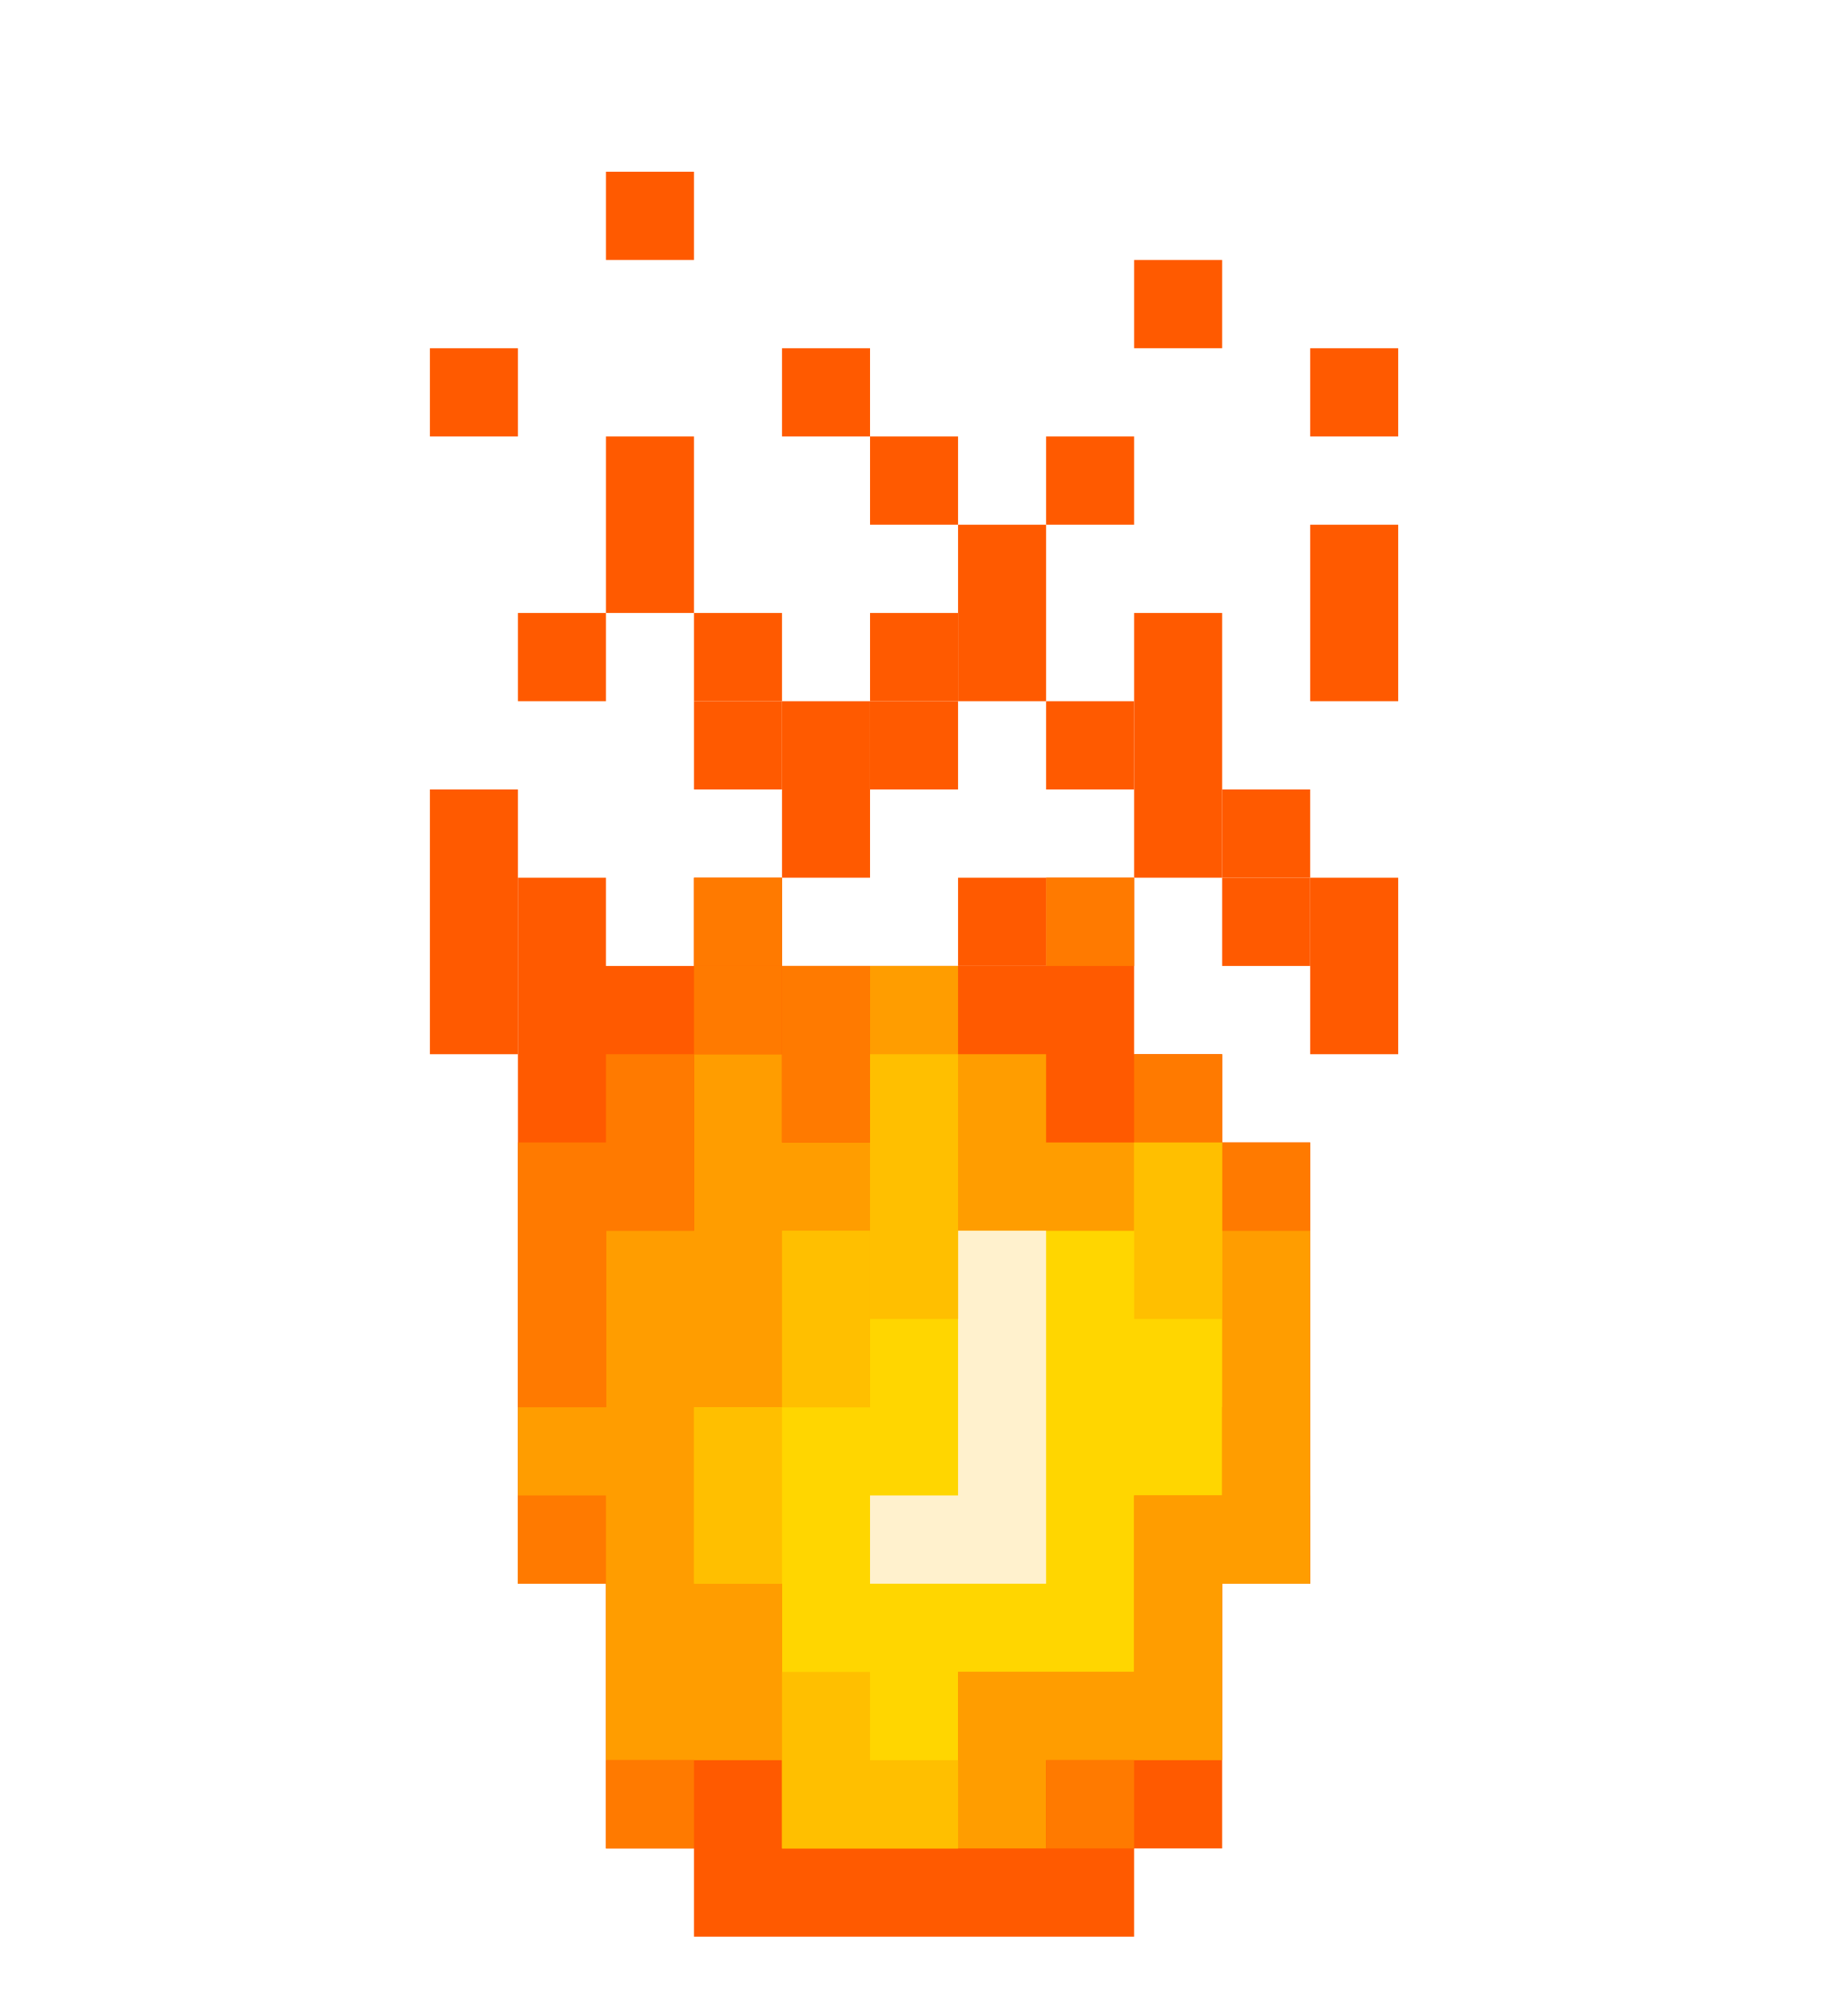
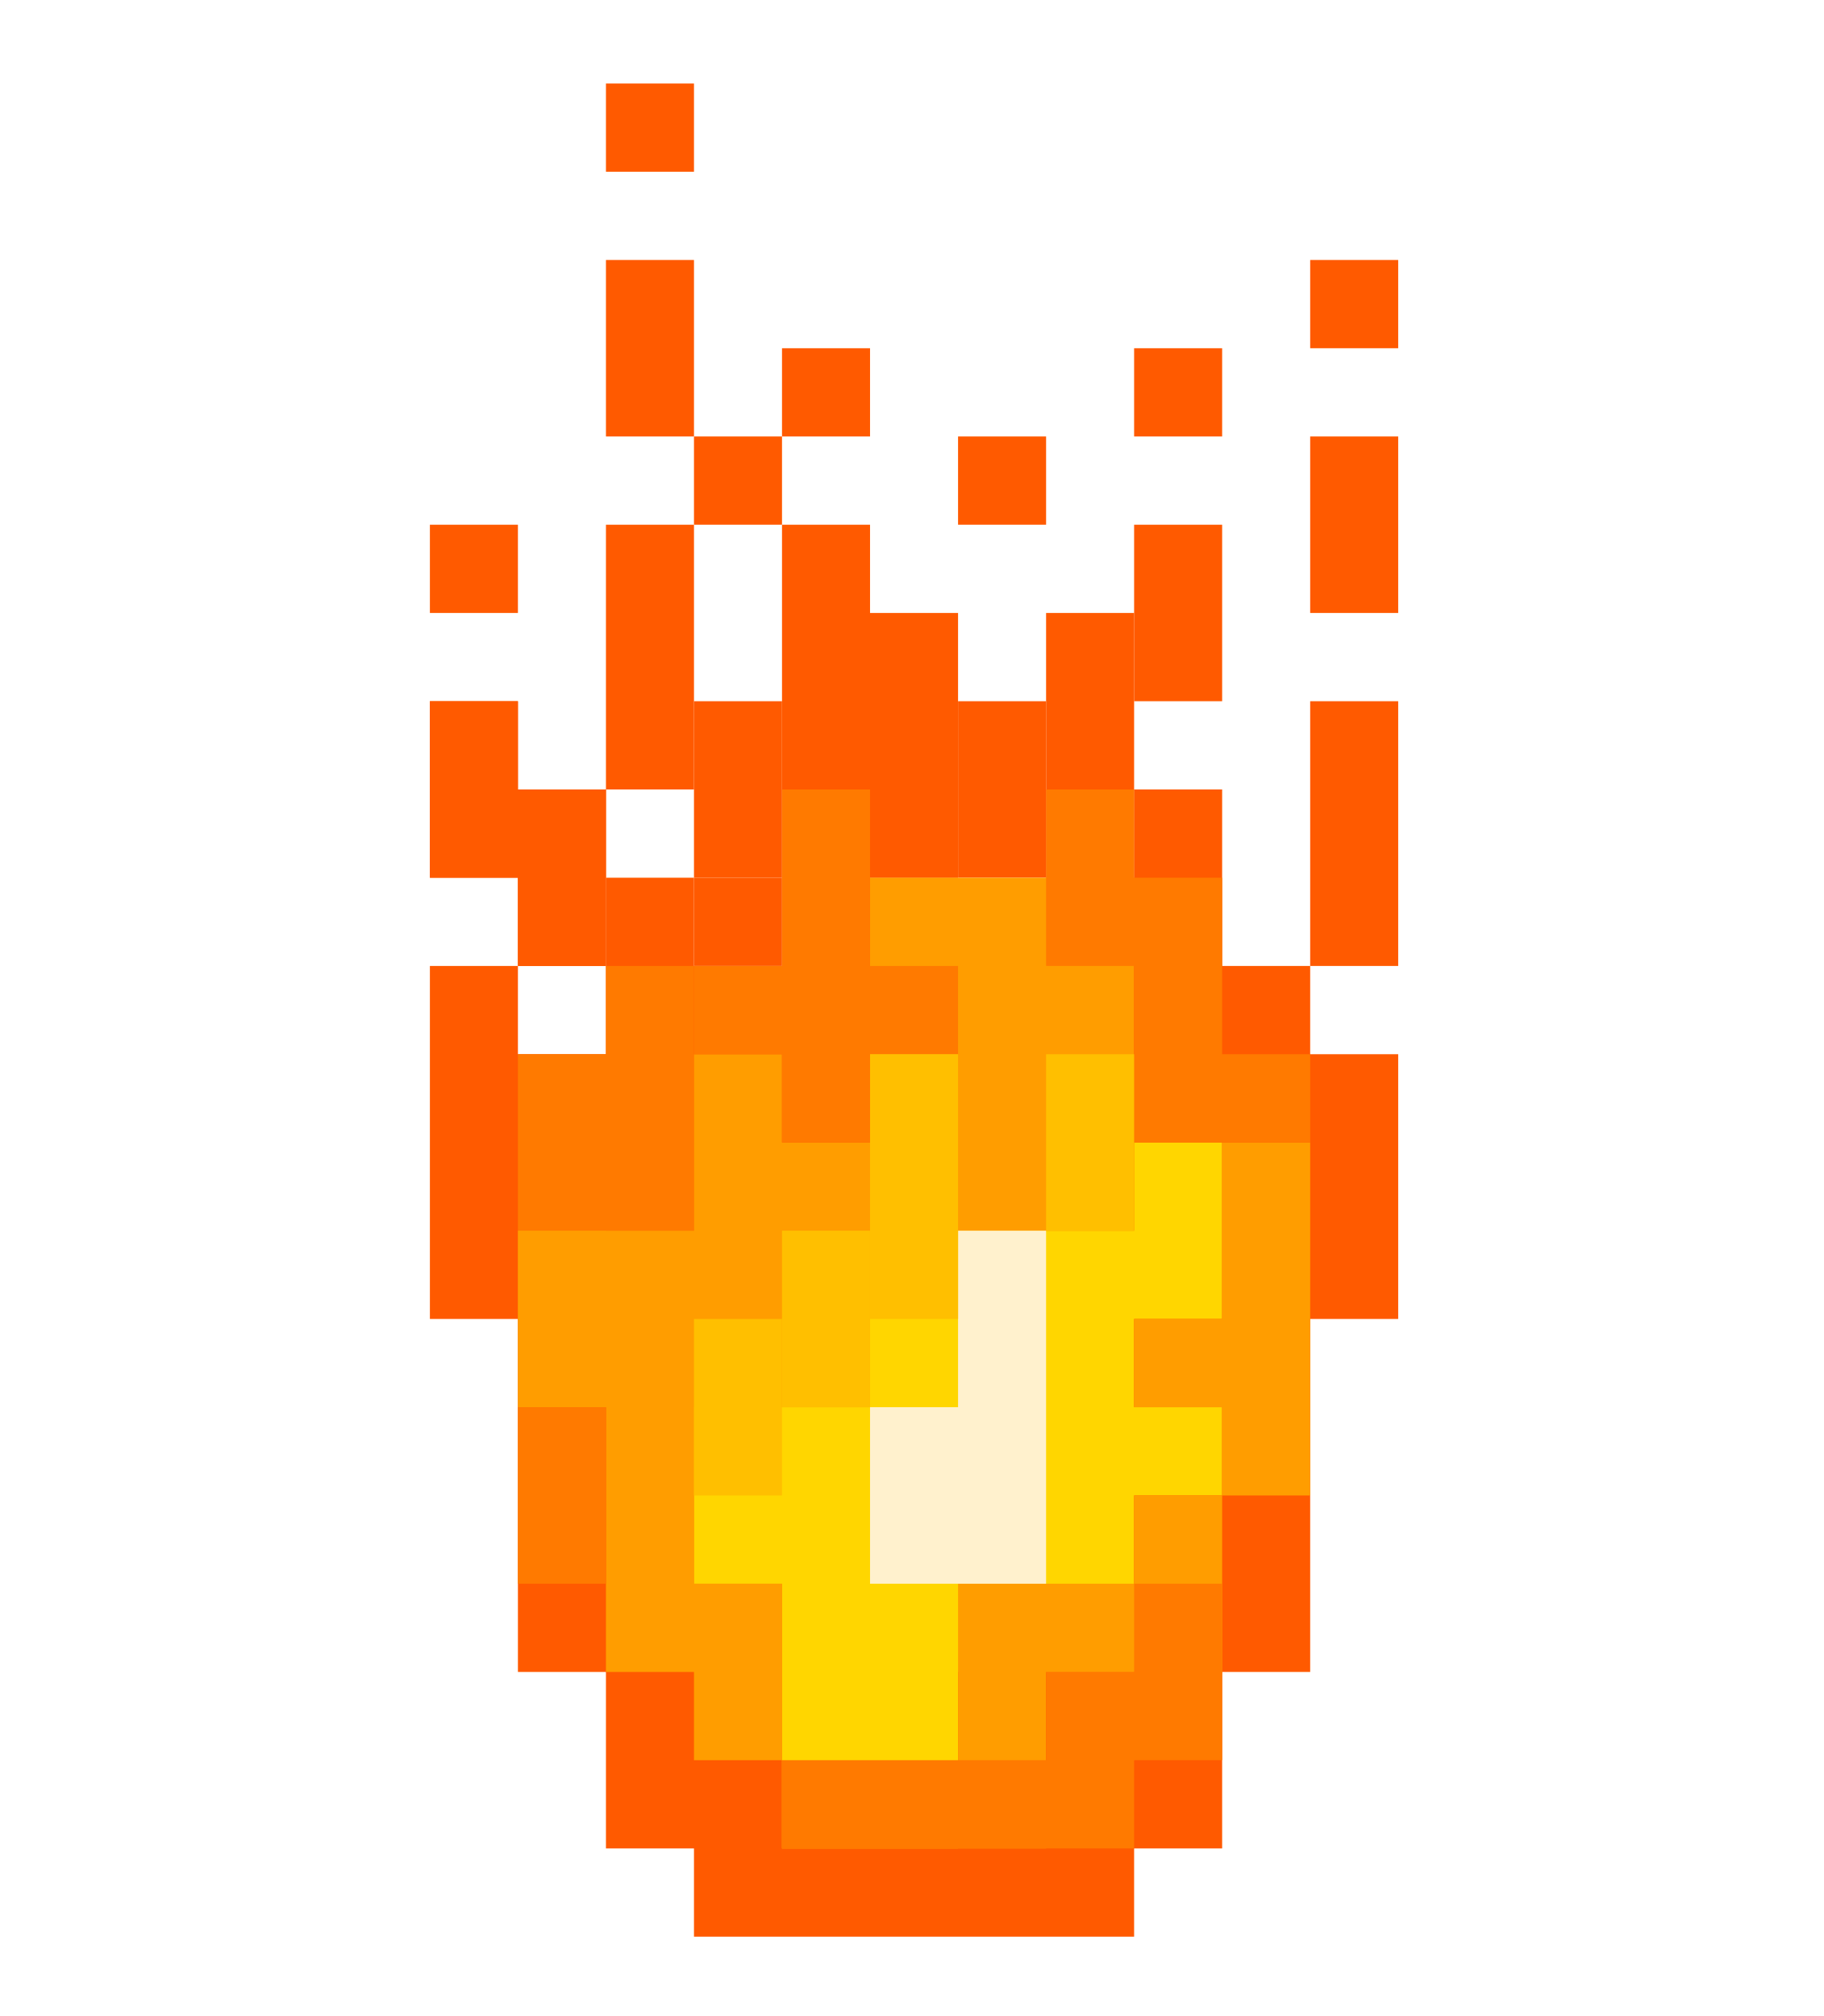
<svg xmlns="http://www.w3.org/2000/svg" width="437" height="483" viewBox="0 0 437 483" fill="none">
-   <path d="M292.818 442.857H271.727V464H187.364H166.273V442.857H145.182V379.429H124.091V316V210.286H145.182V231.429H166.273V210.286H187.364V231.429H208.455H250.636V210.286H271.727V231.429V252.571H292.818V273.714H313.909V316V379.429H292.818V442.857Z" fill="#FF5A00" />
-   <path d="M313.909 104.571V83.429H335V104.571H313.909Z" fill="#FF5A00" />
-   <path d="M271.727 83.429V62.286H292.818V83.429H271.727Z" fill="#FF5A00" />
-   <path d="M313.909 168V125.714H335V168H313.909Z" fill="#FF5A00" />
-   <path d="M271.727 189.143V146.857H292.818V189.143H271.727Z" fill="#FF5A00" />
-   <path d="M229.545 168V125.714H250.636V168H229.545Z" fill="#FF5A00" />
-   <path d="M124.091 168V146.857H145.182V168H124.091Z" fill="#FF5A00" />
-   <path d="M103 104.571V83.429H124.091V104.571H103Z" fill="#FF5A00" />
+   <path d="M166.273 210.286V231.429H187.364V210.286H208.455H229.545V231.429H250.636V210.286H271.727V189.143H292.818V231.429H313.909V252.571H335V316H313.909V400.571H292.818V442.857H271.727V464H187.364H166.273V442.857H145.182V400.571H124.091V316H103V294.857V231.429H124.091V252.571H145.182V210.286H166.273Z" fill="#FF5A00" />
+   <path d="M103 146.857V125.714H124.091V146.857H103Z" fill="#FF5A00" />
+   <path d="M187.364 210.286V189.143H208.455V210.286H187.364Z" fill="#FF5A00" />
+   <path d="M250.636 210.286V146.857H271.727V210.286H250.636Z" fill="#FF5A00" />
+   <path d="M271.727 104.571V83.429H292.818V104.571H271.727Z" fill="#FF5A00" />
+   <path d="M229.545 125.714V104.571H250.636V125.714H229.545Z" fill="#FF5A00" />
+   <path d="M313.909 83.429V62.286H335V83.429H313.909Z" fill="#FF5A00" />
  <path d="M187.364 104.571V83.429H208.455V104.571H187.364Z" fill="#FF5A00" />
-   <path d="M145.182 62.286V41.143H166.273V62.286H145.182Z" fill="#FF5A00" />
-   <path d="M250.636 125.714V104.571H271.727V125.714H250.636Z" fill="#FF5A00" />
-   <path d="M208.455 125.714V104.571H229.545V125.714H208.455Z" fill="#FF5A00" />
-   <path d="M292.818 210.286V189.143H313.909V210.286H292.818Z" fill="#FF5A00" />
-   <path d="M292.818 379.429V358.286H313.909V379.429H292.818Z" fill="#FF5A00" />
-   <path d="M187.364 210.286V189.143H208.455V210.286H187.364Z" fill="#FF5A00" />
-   <path d="M187.364 189.143V168H208.455V189.143H187.364Z" fill="#FF5A00" />
-   <path d="M229.545 231.429V210.286H250.636V231.429H229.545Z" fill="#FF5A00" />
-   <path d="M166.273 189.143V168H187.364V189.143H166.273Z" fill="#FF5A00" />
-   <path d="M208.455 168V146.857H229.545V168H208.455Z" fill="#FF5A00" />
-   <path d="M208.455 189.143V168H229.545V189.143H208.455Z" fill="#FF5A00" />
-   <path d="M250.636 189.143V168H271.727V189.143H250.636Z" fill="#FF5A00" />
-   <path d="M271.727 210.286V189.143H292.818V210.286H271.727Z" fill="#FF5A00" />
-   <path d="M166.273 168V146.857H187.364V168H166.273Z" fill="#FF5A00" />
-   <path d="M145.182 146.857V104.571H166.273V146.857H145.182Z" fill="#FF5A00" />
-   <path d="M103 252.571V189.143H124.091V252.571H103Z" fill="#FF5A00" />
-   <path d="M313.909 252.571V210.286H335V252.571H313.909Z" fill="#FF5A00" />
-   <path d="M166.273 294.857H145.182V337.143H124.091V379.429H145.182V400.571V421.714H187.364V379.429H166.273V358.286V337.143H187.364H208.455V316V294.857H271.727V273.714H250.636V252.571H229.545V231.429H208.455V273.714H187.364V252.571H166.273V294.857Z" fill="#FF9D00" />
-   <path d="M313.909 379.429V294.857H292.818V316H271.727V337.143H292.818V358.286H271.727V400.571H229.545V421.714V442.857H250.636V421.714H292.818V400.571V379.429H313.909Z" fill="#FF9D00" />
-   <path d="M229.545 442.857H187.364V379.429H166.273V337.143H208.455V294.857H271.727V273.714H292.818V316V358.286H271.727V400.571H229.545V442.857Z" fill="#FFD600" />
-   <path d="M208.455 379.429V358.286H229.545V294.857H250.636V379.429H208.455Z" fill="#FFF1CD" />
-   <path d="M166.273 252.571H145.182V273.714H124.091V337.143H145.182V294.857H166.273V252.571Z" fill="#FF7A00" />
-   <path d="M124.091 379.429V358.286H145.182V379.429V421.714H166.273V442.857H145.182V421.714V379.429H124.091Z" fill="#FF7A00" />
-   <path d="M250.636 231.429V210.286H271.727V231.429H250.636Z" fill="#FF7A00" />
-   <path d="M166.273 252.571V231.429H187.364V252.571H166.273Z" fill="#FF7A00" />
-   <path d="M166.273 231.429V210.286H187.364V231.429H166.273Z" fill="#FF7A00" />
-   <path d="M271.727 273.714V252.571H292.818V273.714H271.727Z" fill="#FF7A00" />
-   <path d="M292.818 294.857V273.714H313.909V294.857H292.818Z" fill="#FF7A00" />
-   <path d="M187.364 252.571V231.429H208.455V252.571V273.714H187.364V252.571Z" fill="#FF7A00" />
-   <path d="M250.636 442.857V421.714H271.727V442.857H250.636Z" fill="#FF7A00" />
-   <path d="M187.364 294.857H208.455V337.143H187.364V358.286V379.429H166.273V337.143H187.364V294.857Z" fill="#FFBF00" />
-   <path d="M229.545 421.714V442.857H208.455H187.364V400.571H208.455V421.714H229.545Z" fill="#FFBF00" />
-   <path d="M292.818 294.857V316H271.727V273.714H292.818V294.857Z" fill="#FFBF00" />
+   <path d="M166.273 125.714V104.571H187.364V125.714H166.273Z" fill="#FF5A00" />
+   <path d="M166.273 210.286V168H187.364V210.286H166.273Z" fill="#FF5A00" />
+   <path d="M166.273 231.429V210.286H187.364V231.429H166.273Z" fill="#FF5A00" />
+   <path d="M229.545 210.286V168H250.636V210.286H229.545Z" fill="#FF5A00" />
+   <path d="M145.182 41.143V20H166.273V41.143H145.182Z" fill="#FF5A00" />
+   <path d="M103 210.286V168H124.091V189.143H145.182V231.429H124.091V210.286H103Z" fill="#FF5A00" />
+   <path d="M103 210.286V168H124.091V189.143H145.182V231.429H124.091V210.286H103Z" fill="#FF5A00" />
+   <path d="M187.364 189.143V125.714H208.455V146.857H229.545V168V210.286H208.455V189.143H187.364Z" fill="#FF5A00" />
+   <path d="M313.909 231.429V168H335V231.429H313.909Z" fill="#FF5A00" />
+   <path d="M145.182 189.143V125.714H166.273V189.143H145.182Z" fill="#FF5A00" />
+   <path d="M313.909 146.857V104.571H335V146.857H313.909Z" fill="#FF5A00" />
+   <path d="M271.727 168V125.714H292.818V168H271.727Z" fill="#FF5A00" />
+   <path d="M145.182 104.571V62.286H166.273V104.571H145.182Z" fill="#FF5A00" />
+   <path d="M166.273 231.429H145.182V252.571H124.091V294.857V316H145.182V294.857H166.273V231.429Z" fill="#FF7A00" />
+   <path d="M271.727 294.857V210.286H250.636H229.545H208.455V273.714H187.364V252.571H166.273V273.714V294.857H145.182H124.091V337.143H145.182V400.571H166.273V421.714H187.364V379.429H166.273V358.286V337.143H187.364H208.455V316V294.857H271.727Z" fill="#FF9D00" />
+   <path d="M229.545 442.857H187.364V379.429H166.273V337.143H208.455V294.857H271.727V273.714H292.818V316H271.727V337.143H292.818V358.286H271.727V400.571H229.545V442.857Z" fill="#FFD600" />
+   <path d="M313.909 273.714V358.286H292.818V400.571H250.636V421.714V442.857H229.545V421.714V379.429H271.727V358.286H292.818V337.143H271.727V316H292.818V273.714H313.909Z" fill="#FF9D00" />
+   <path d="M124.091 379.429V337.143H145.182V379.429H124.091Z" fill="#FF7A00" />
+   <path d="M187.364 273.714V252.571H166.273V231.429H187.364V189.143H208.455V231.429H229.545V252.571H208.455V273.714H187.364Z" fill="#FF7A00" />
+   <path d="M313.909 273.714H292.818H271.727V231.429H250.636V189.143H271.727V210.286H292.818V252.571H313.909V273.714Z" fill="#FF7A00" />
+   <path d="M271.727 379.429H292.818V421.714H271.727V442.857H187.364V421.714H250.636V400.571H271.727V379.429Z" fill="#FF7A00" />
+   <path d="M208.455 379.429V337.143H229.545V294.857H250.636V379.429H208.455Z" fill="#FFF1CD" />
  <path d="M229.545 284.286V316H208.455V252.571H229.545V284.286Z" fill="#FFBF00" />
-   <path d="M292.818 231.429V210.286H313.909V231.429H292.818Z" fill="#FF5A00" />
+   <path d="M208.455 316V337.143H187.364V294.857H208.455V316Z" fill="#FFBF00" />
+   <path d="M187.364 337.143V358.286H166.273V316H187.364V337.143Z" fill="#FFBF00" />
+   <path d="M271.727 273.714V294.857H250.636V252.571H271.727V273.714Z" fill="#FFBF00" />
</svg>
